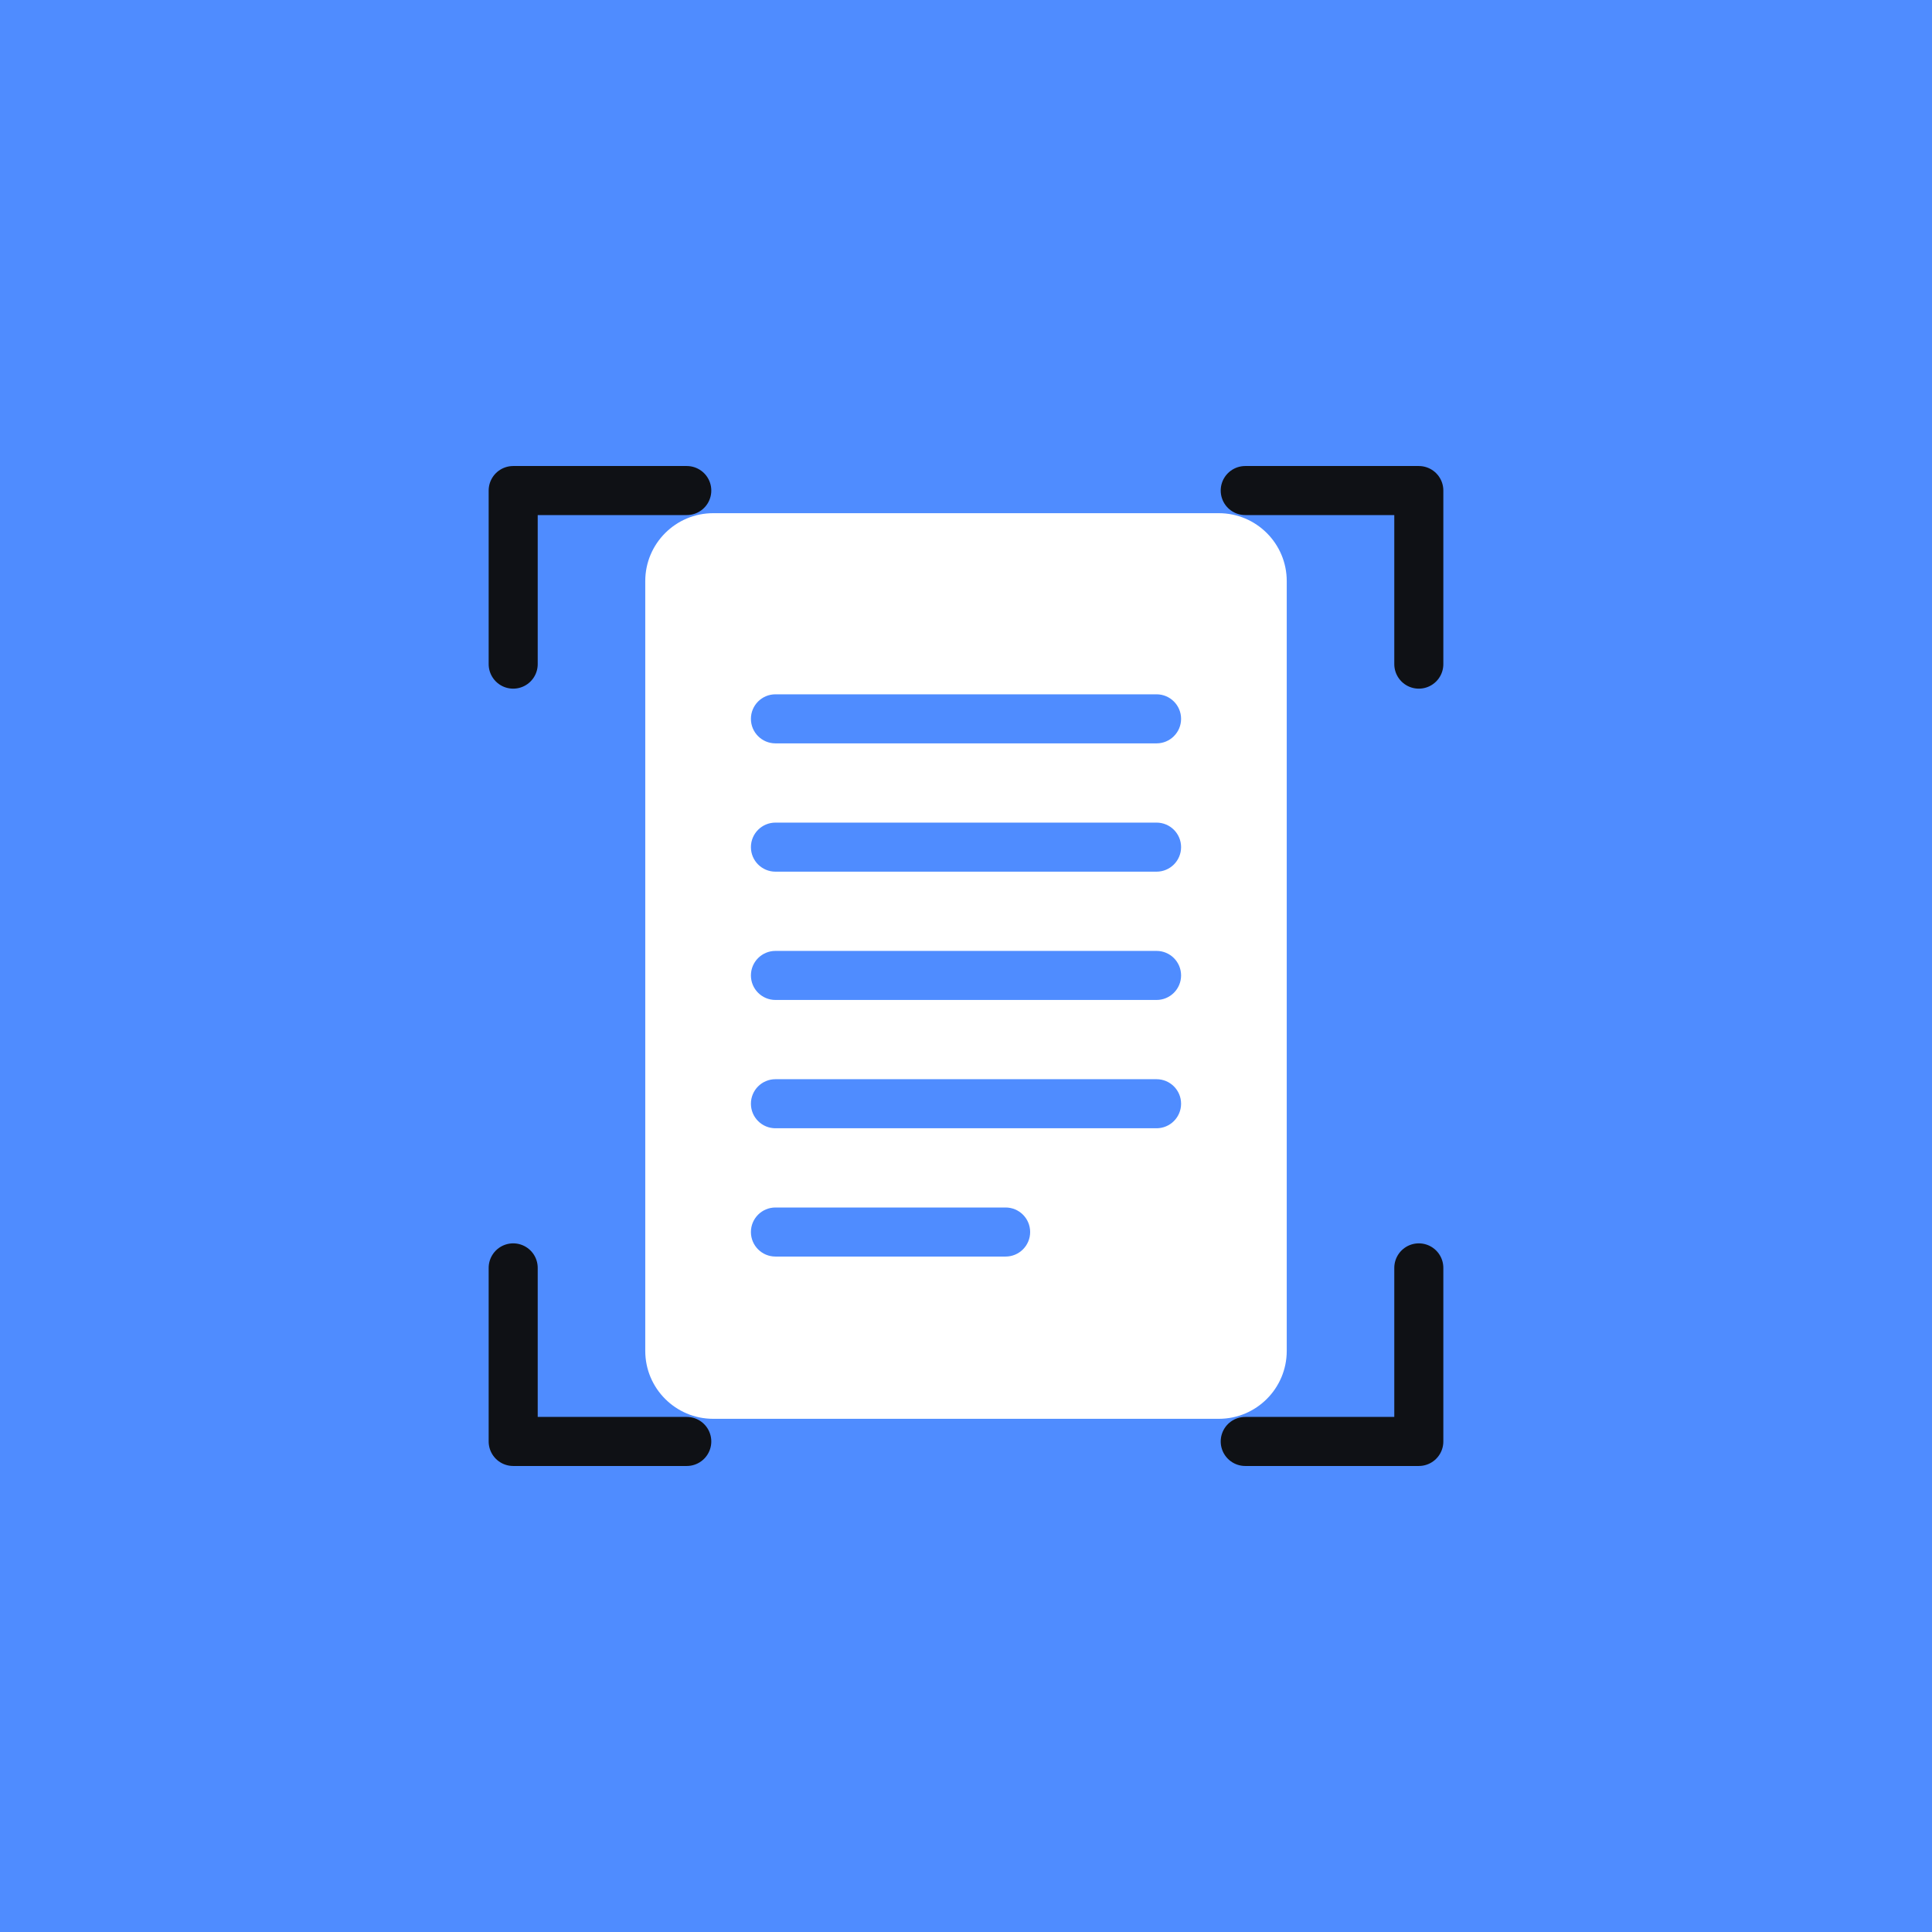
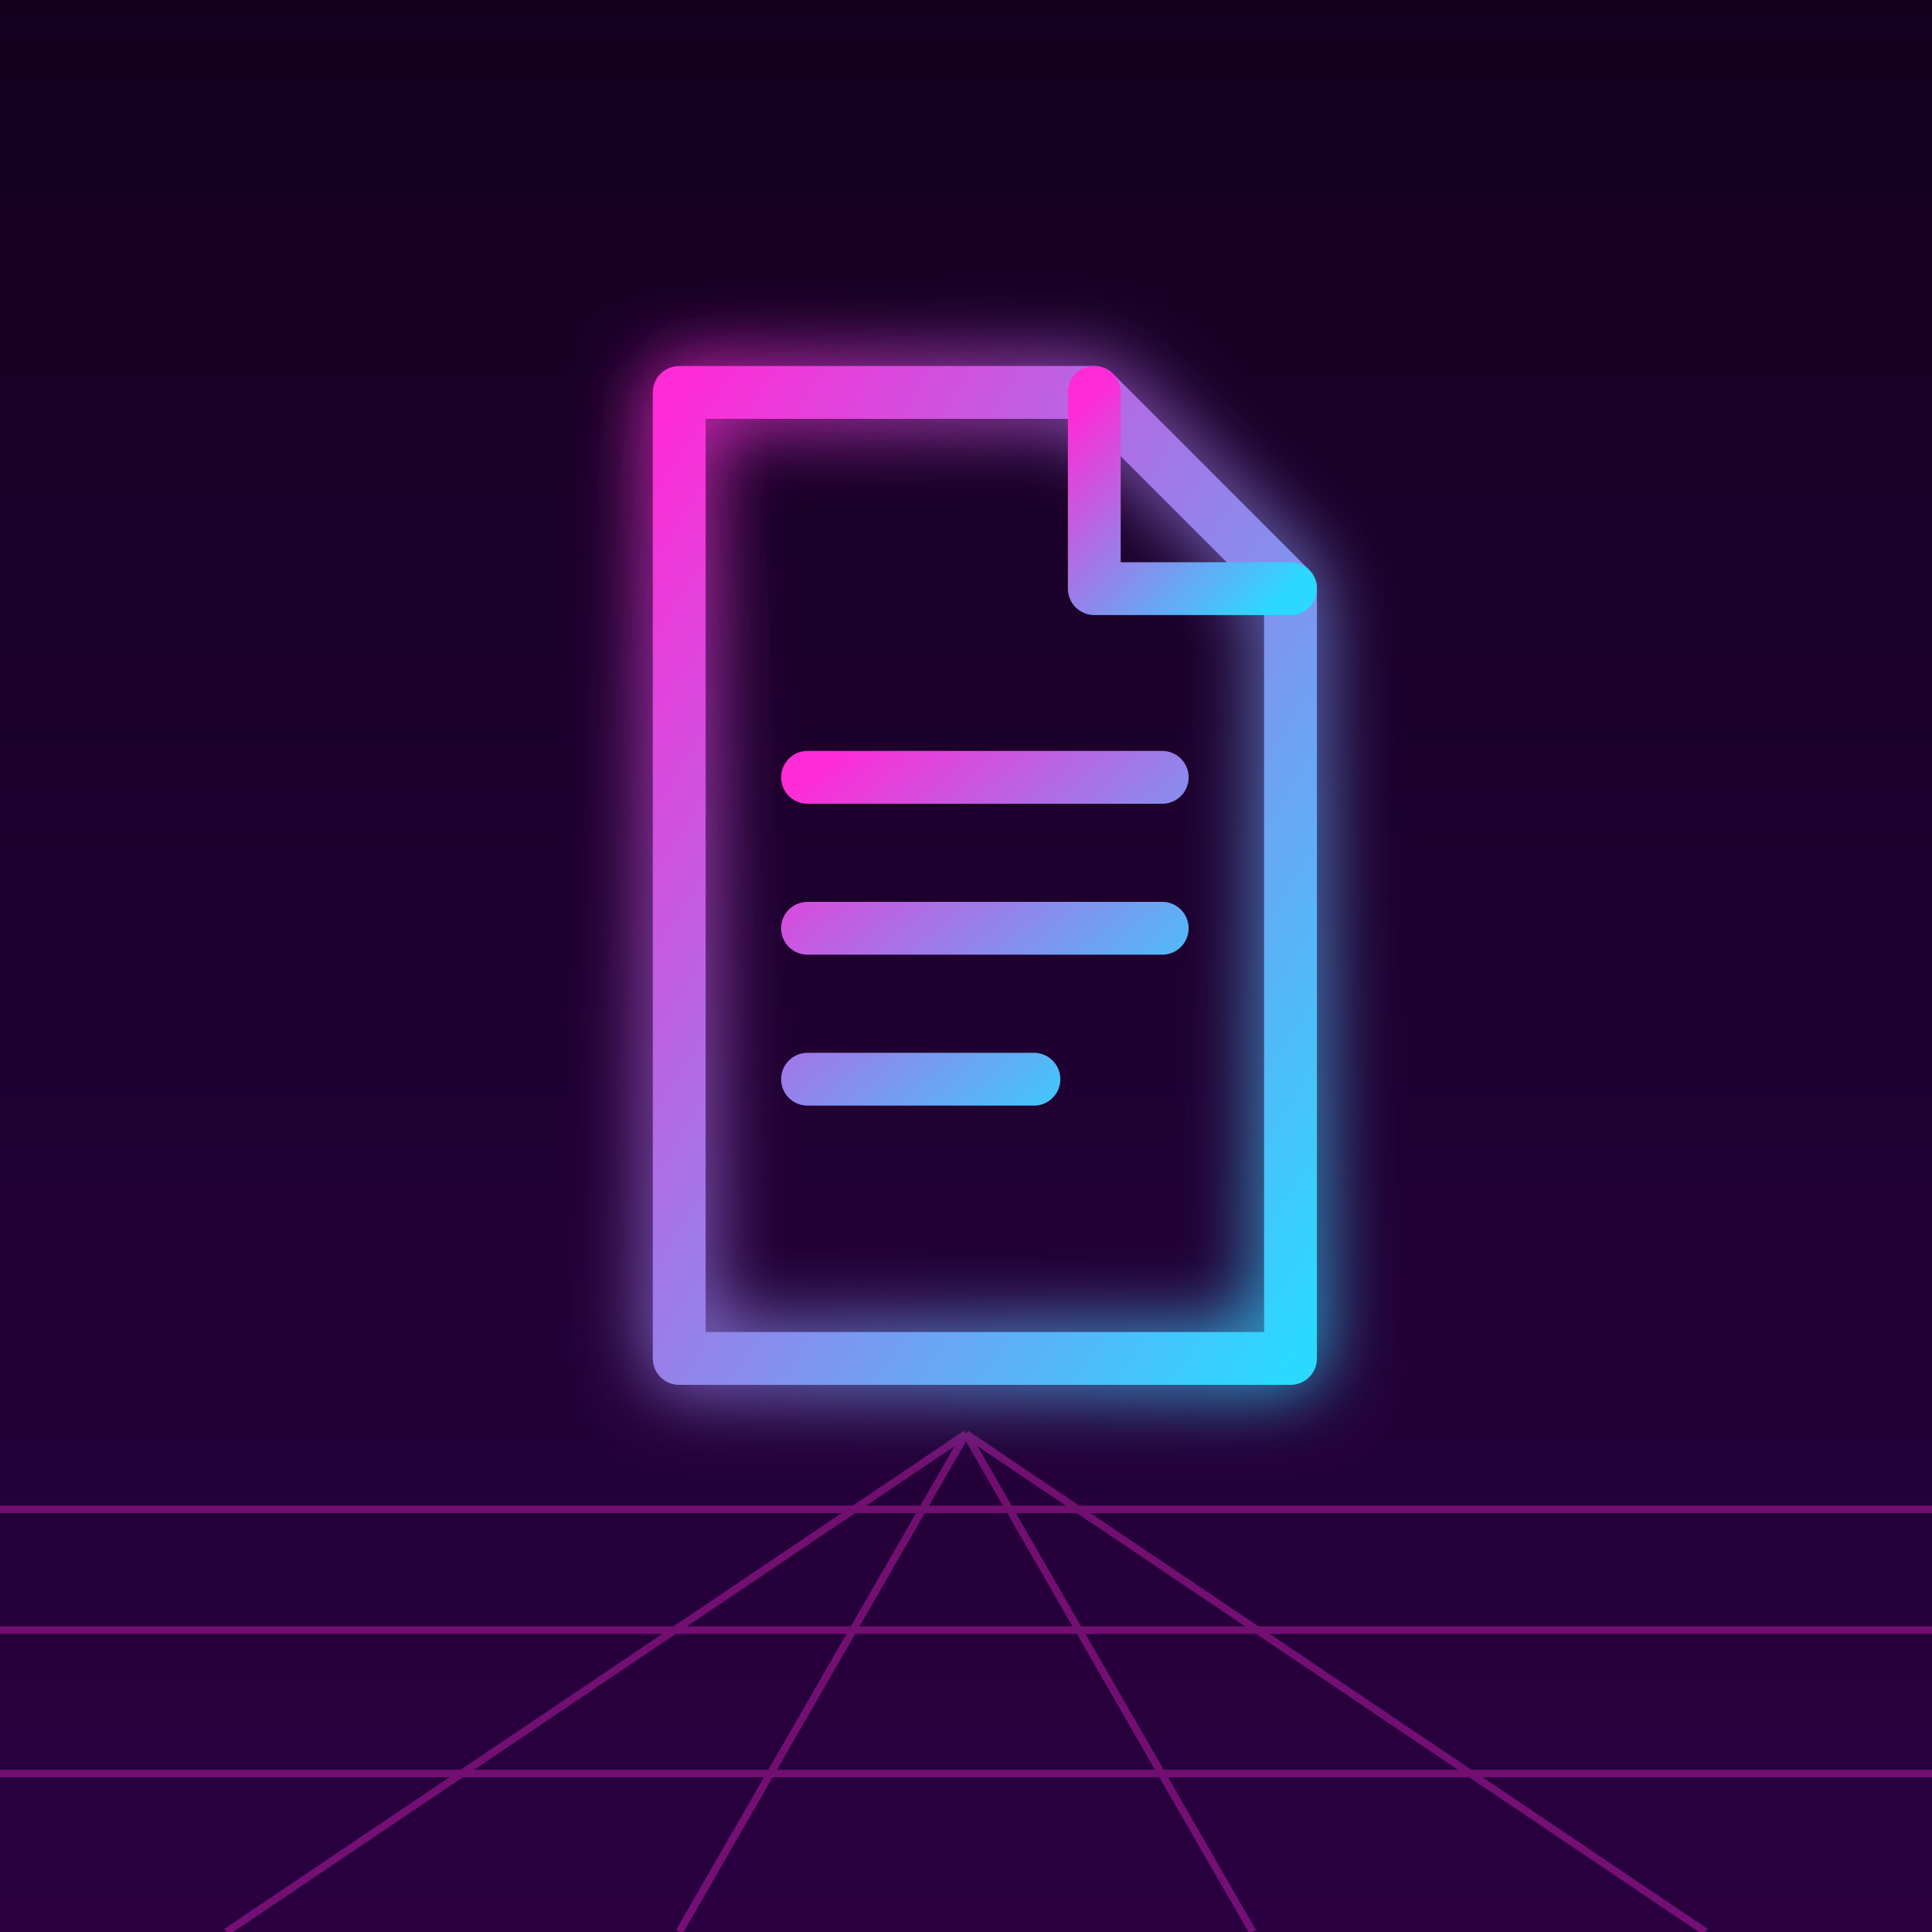
<svg xmlns="http://www.w3.org/2000/svg" viewBox="0 0 512 512">
-   <rect width="512" height="512" fill="#4f8cff" />
-   <rect x="171" y="136" width="170" height="240" rx="18" fill="#fff" />
-   <g fill="#4f8cff">
-     <rect x="199" y="184" width="114" height="13" rx="6.5" />
-     <rect x="199" y="218" width="114" height="13" rx="6.5" />
-     <rect x="199" y="252" width="114" height="13" rx="6.5" />
-     <rect x="199" y="286" width="114" height="13" rx="6.5" />
-     <rect x="199" y="320" width="74" height="13" rx="6.5" />
+   <defs>
+     <linearGradient id="bg" x1="0" y1="0" x2="0" y2="1">
+       <stop offset="0" stop-color="#14001f" />
+       <stop offset="1" stop-color="#2a0040" />
+     </linearGradient>
+     <linearGradient id="n" x1="0" y1="0" x2="1" y2="1">
+       <stop offset="0" stop-color="#ff2bd6" />
+       <stop offset="1" stop-color="#2bd9ff" />
+     </linearGradient>
+     <filter id="glow" x="-50%" y="-50%" width="200%" height="200%">
+       <feGaussianBlur stdDeviation="10" />
+     </filter>
+   </defs>
+   <rect width="512" height="512" fill="url(#bg)" />
+   <g stroke="#ff2bd6" stroke-width="2" opacity=".35">
+     <path d="M0 400H512M0 432H512M0 470H512M256 380L60 512M256 380L452 512M256 380L180 512M256 380L332 512" />
  </g>
-   <g stroke="#0f1115" stroke-width="13" fill="none" stroke-linecap="round" stroke-linejoin="round">
-     <path d="M136 176v-46h46M376 176v-46h-46M136 336v46h46M376 336v46h-46" />
+   <g fill="none" stroke="url(#n)" stroke-width="14" stroke-linejoin="round" stroke-linecap="round">
+     <path d="M180 104h110l52 52v204H180z" filter="url(#glow)" />
+     <path d="M180 104h110l52 52v204H180z" />
+     <path d="M290 104v52h52" />
+     <path d="M214 206h94M214 246h94M214 286h60" />
  </g>
</svg>
